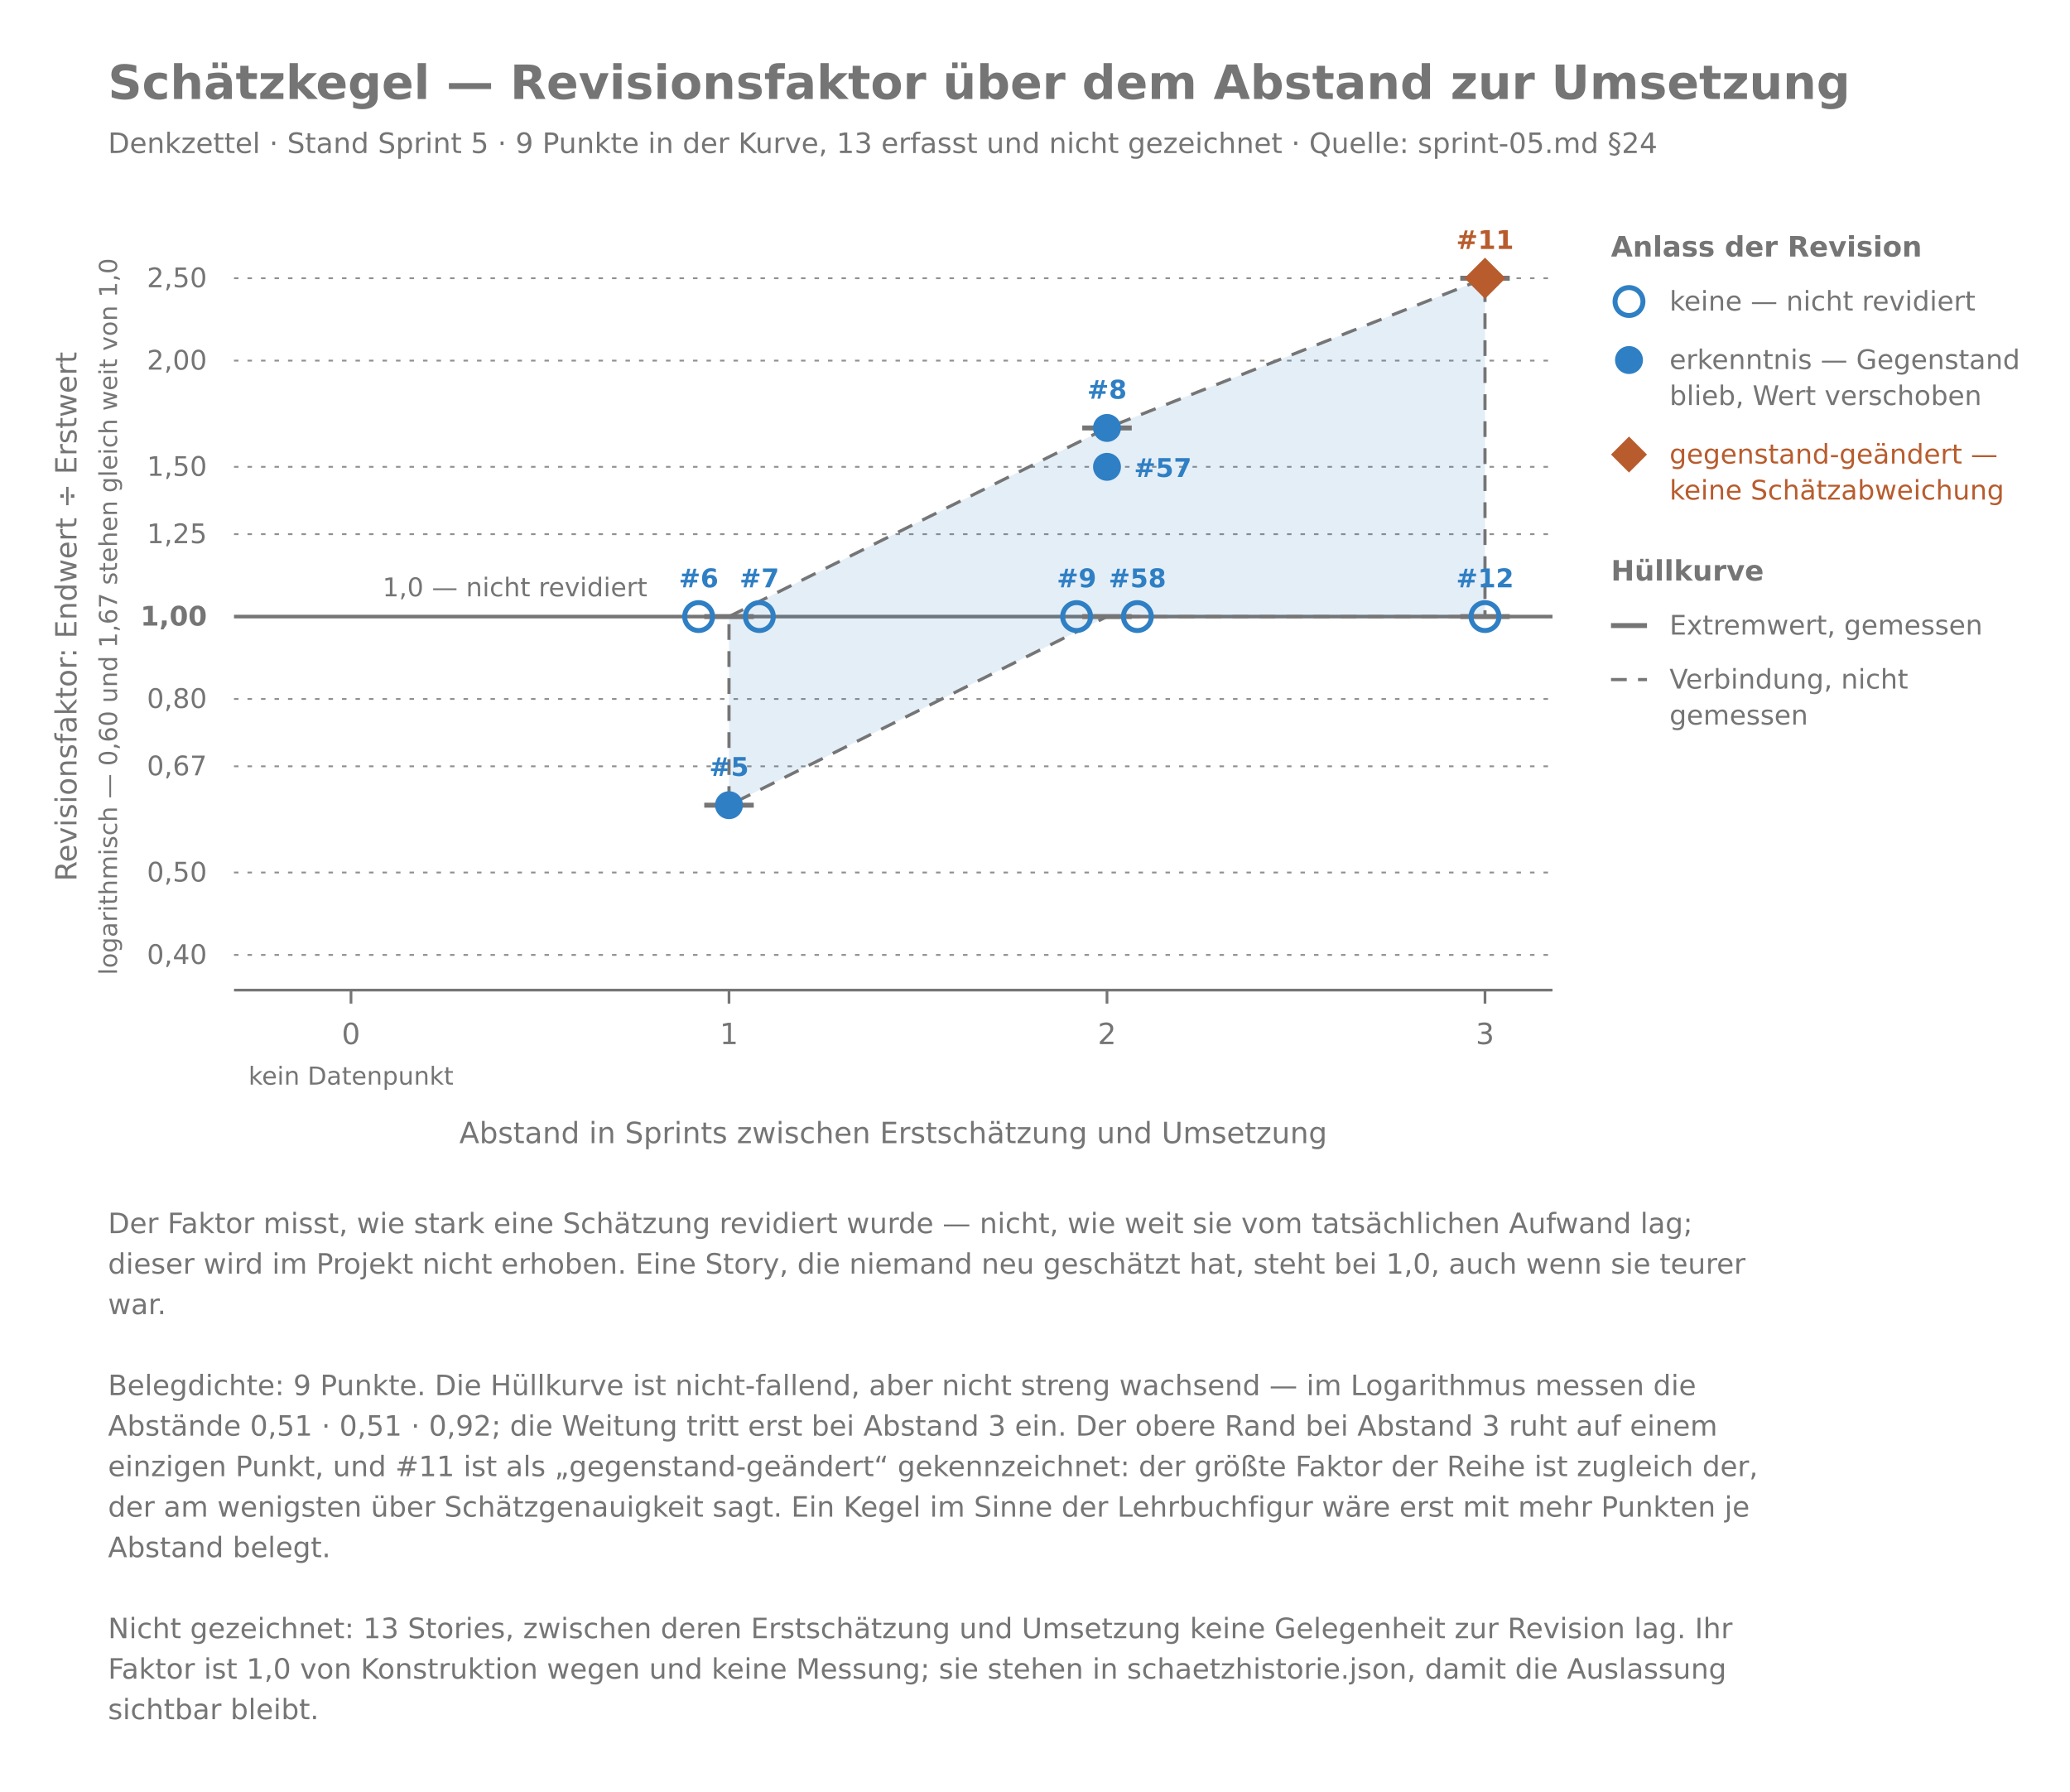
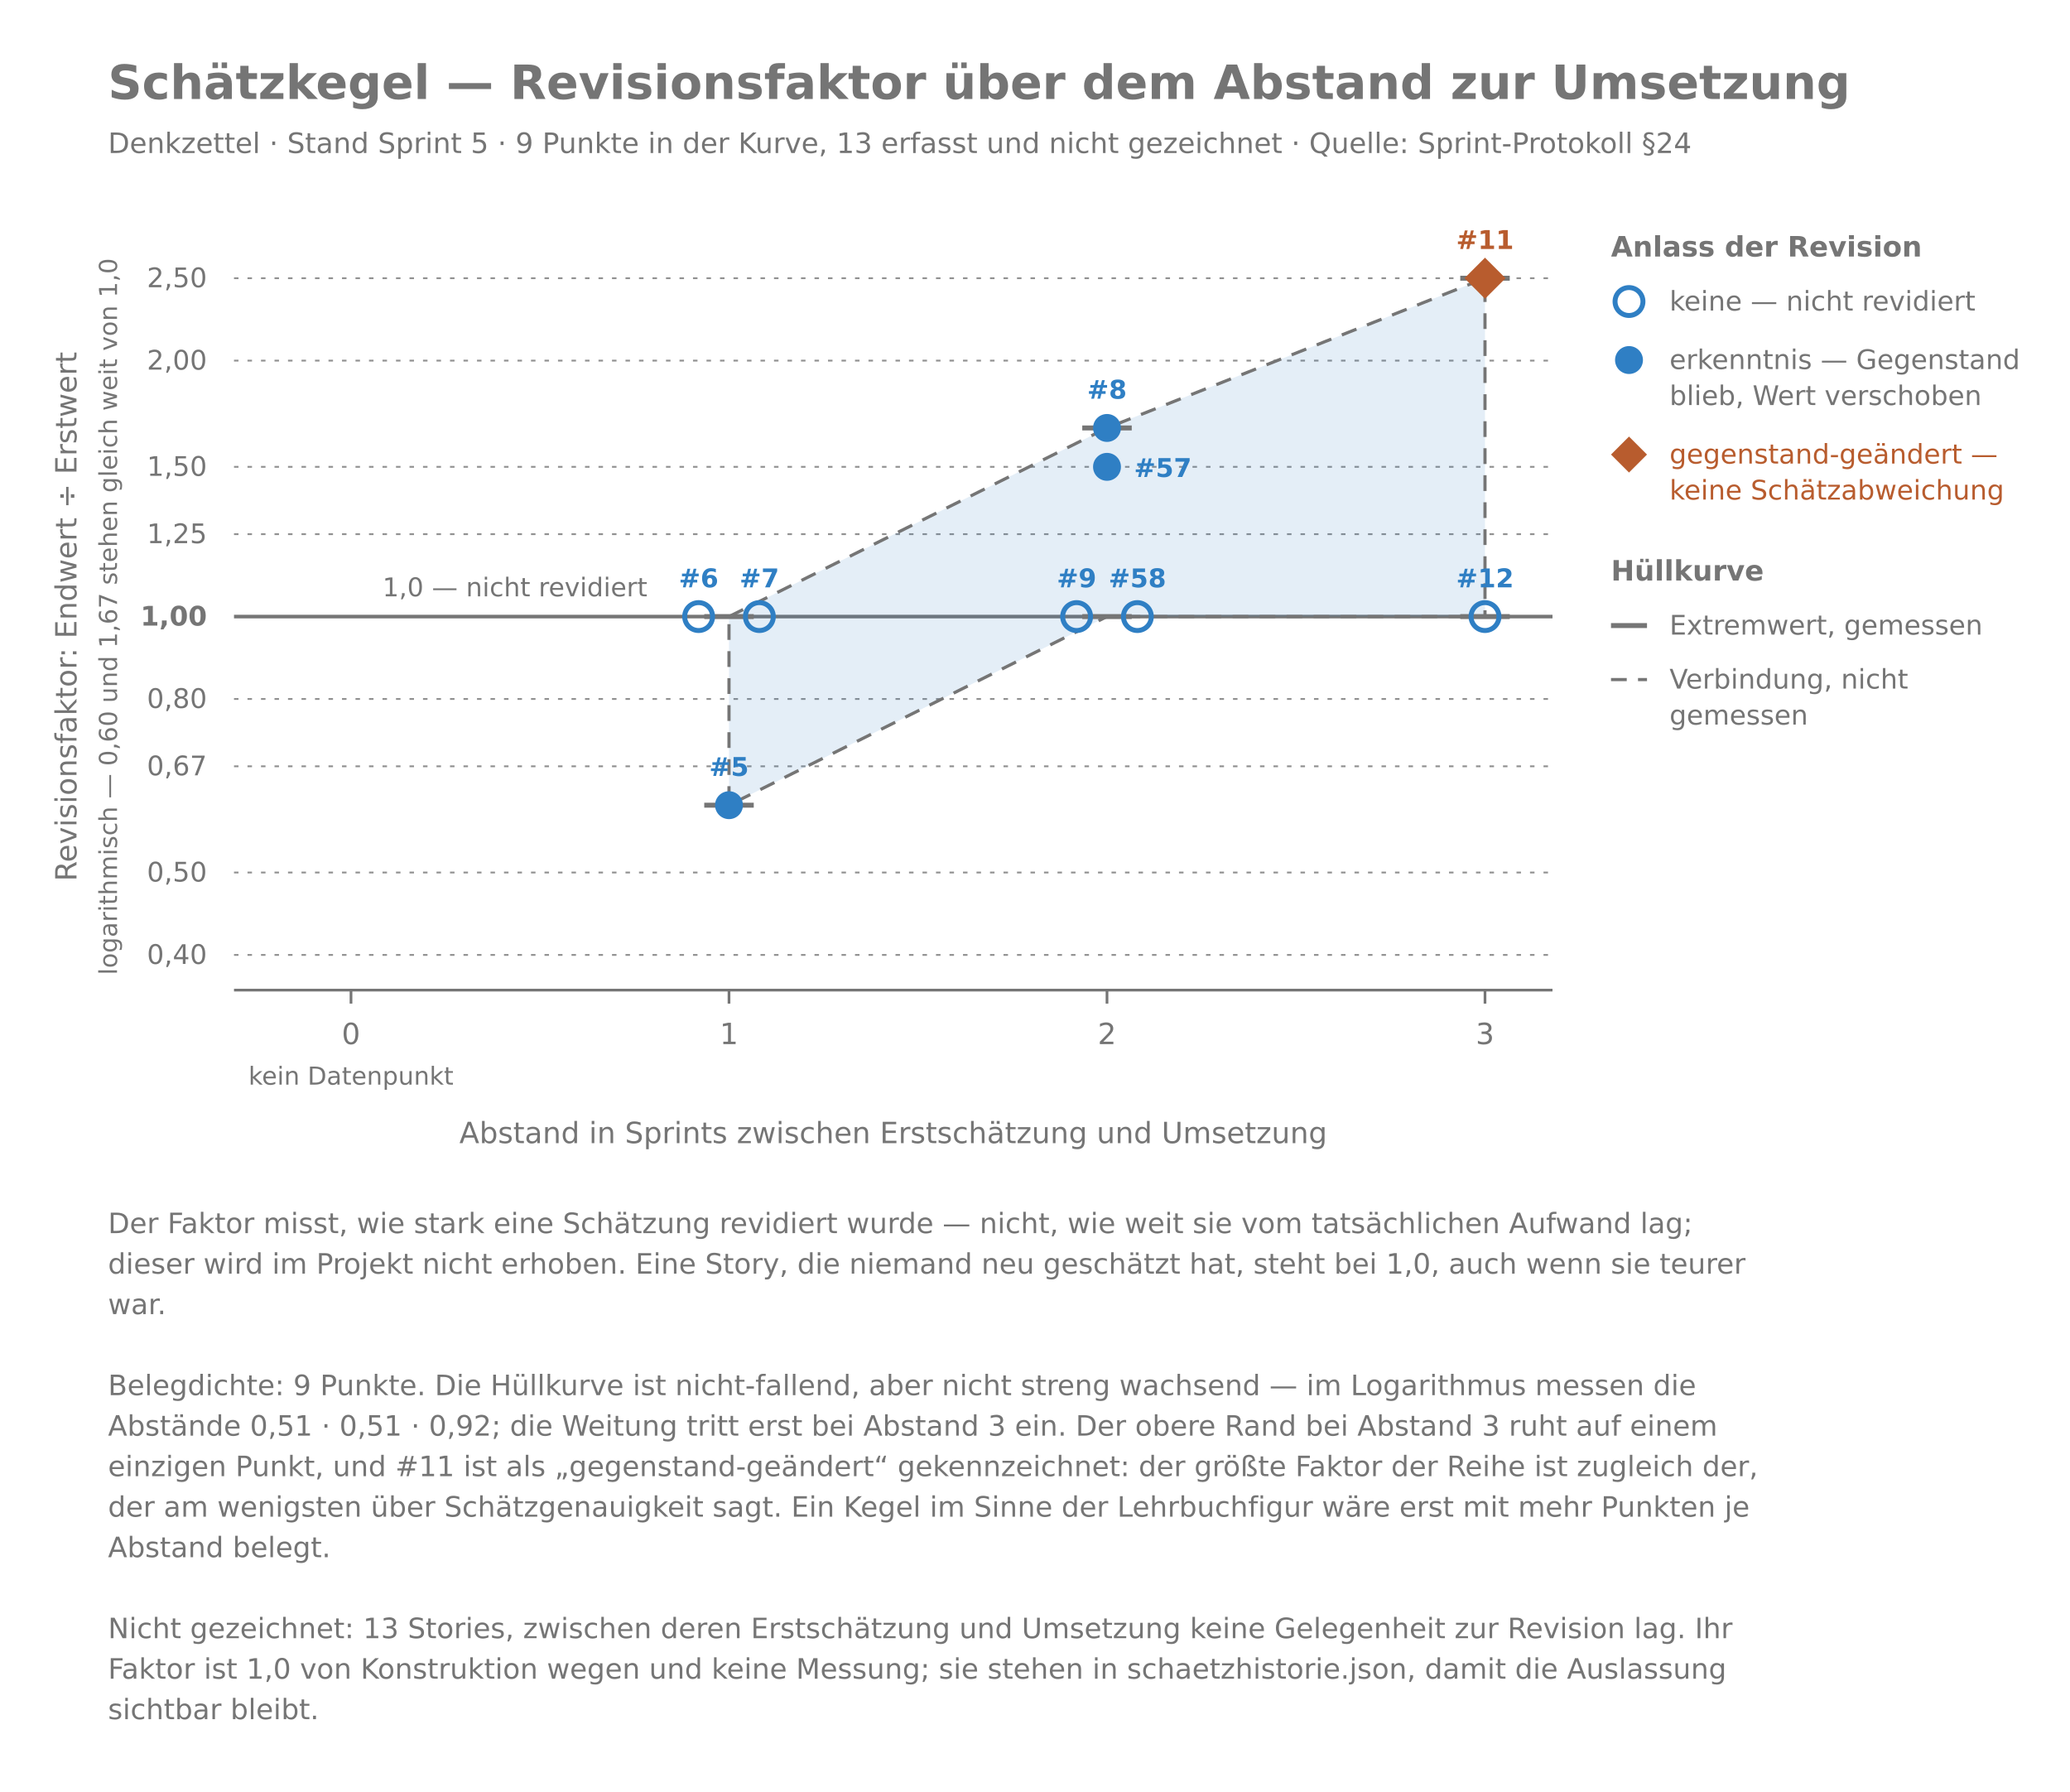
<svg xmlns="http://www.w3.org/2000/svg" viewBox="0 0 920 796" width="920" height="796" font-family="DejaVu Sans, Segoe UI, Helvetica, Arial, sans-serif">
  <text x="48.00" y="44.00" font-size="21" fill="#757575" text-anchor="start" font-weight="bold">Schätzkegel — Revisionsfaktor über dem Abstand zur Umsetzung</text>
-   <text x="48.00" y="68.00" font-size="12.5" fill="#757575" text-anchor="start" font-weight="normal">Denkzettel · Stand Sprint 5 · 9 Punkte in der Kurve, 13 erfasst und nicht gezeichnet · Quelle: sprint-05.md §24</text>
+   <text x="48.00" y="68.00" font-size="12.5" fill="#757575" text-anchor="start" font-weight="normal">Denkzettel · Stand Sprint 5 · 9 Punkte in der Kurve, 13 erfasst und nicht gezeichnet · Quelle: Sprint-Protokoll §24</text>
  <line x1="104.00" y1="424.36" x2="690.00" y2="424.36" stroke="#909090" stroke-width="0.8" stroke-dasharray="2 4" />
  <text x="92.00" y="428.36" font-size="12" fill="#757575" text-anchor="end" font-weight="normal">0,40</text>
  <line x1="104.00" y1="387.74" x2="690.00" y2="387.74" stroke="#909090" stroke-width="0.8" stroke-dasharray="2 4" />
  <text x="92.00" y="391.74" font-size="12" fill="#757575" text-anchor="end" font-weight="normal">0,50</text>
  <line x1="104.00" y1="340.54" x2="690.00" y2="340.54" stroke="#909090" stroke-width="0.8" stroke-dasharray="2 4" />
  <text x="92.00" y="344.54" font-size="12" fill="#757575" text-anchor="end" font-weight="normal">0,67</text>
  <line x1="104.00" y1="310.62" x2="690.00" y2="310.62" stroke="#909090" stroke-width="0.8" stroke-dasharray="2 4" />
  <text x="92.00" y="314.62" font-size="12" fill="#757575" text-anchor="end" font-weight="normal">0,80</text>
  <line x1="104.00" y1="274.00" x2="690.00" y2="274.00" stroke="#757575" stroke-width="1.6" />
  <text x="92.00" y="278.00" font-size="12" fill="#757575" text-anchor="end" font-weight="bold">1,00</text>
  <line x1="104.00" y1="237.38" x2="690.00" y2="237.38" stroke="#909090" stroke-width="0.8" stroke-dasharray="2 4" />
  <text x="92.00" y="241.38" font-size="12" fill="#757575" text-anchor="end" font-weight="normal">1,25</text>
  <line x1="104.00" y1="207.46" x2="690.00" y2="207.46" stroke="#909090" stroke-width="0.8" stroke-dasharray="2 4" />
  <text x="92.00" y="211.46" font-size="12" fill="#757575" text-anchor="end" font-weight="normal">1,50</text>
  <line x1="104.00" y1="160.26" x2="690.00" y2="160.26" stroke="#909090" stroke-width="0.8" stroke-dasharray="2 4" />
  <text x="92.00" y="164.26" font-size="12" fill="#757575" text-anchor="end" font-weight="normal">2,00</text>
  <line x1="104.00" y1="123.64" x2="690.00" y2="123.64" stroke="#909090" stroke-width="0.8" stroke-dasharray="2 4" />
  <text x="92.00" y="127.64" font-size="12" fill="#757575" text-anchor="end" font-weight="normal">2,50</text>
  <text x="170.00" y="265.00" font-size="11.5" fill="#757575" text-anchor="start" font-weight="normal">1,0 — nicht revidiert</text>
  <text transform="translate(34.00 274.00) rotate(-90)" font-size="13" fill="#757575" text-anchor="middle">Revisionsfaktor: Endwert ÷ Erstwert</text>
  <text transform="translate(52.00 274.00) rotate(-90)" font-size="11" fill="#757575" text-anchor="middle">logarithmisch — 0,60 und 1,67 stehen gleich weit von 1,0</text>
  <line x1="104.00" y1="440.00" x2="690.00" y2="440.00" stroke="#757575" stroke-width="1.2" />
  <line x1="156.00" y1="440.00" x2="156.00" y2="446.00" stroke="#757575" stroke-width="1.2" />
  <text x="156.00" y="464.00" font-size="13" fill="#757575" text-anchor="middle" font-weight="normal">0</text>
  <text x="156.00" y="482.00" font-size="11" fill="#757575" text-anchor="middle" font-weight="normal">kein Datenpunkt</text>
  <line x1="324.00" y1="440.00" x2="324.00" y2="446.00" stroke="#757575" stroke-width="1.2" />
  <text x="324.00" y="464.00" font-size="13" fill="#757575" text-anchor="middle" font-weight="normal">1</text>
  <line x1="492.00" y1="440.00" x2="492.00" y2="446.00" stroke="#757575" stroke-width="1.2" />
  <text x="492.00" y="464.00" font-size="13" fill="#757575" text-anchor="middle" font-weight="normal">2</text>
  <line x1="660.00" y1="440.00" x2="660.00" y2="446.00" stroke="#757575" stroke-width="1.2" />
  <text x="660.00" y="464.00" font-size="13" fill="#757575" text-anchor="middle" font-weight="normal">3</text>
  <text x="397.00" y="508.00" font-size="13" fill="#757575" text-anchor="middle" font-weight="normal">Abstand in Sprints zwischen Erstschätzung und Umsetzung</text>
  <polygon points="324.00,274.00 492.00,190.18 660.00,123.64 660.00,274.00 492.00,274.00 324.00,357.82" fill="#2F7FC4" fill-opacity="0.13" stroke="#757575" stroke-width="1.4" stroke-dasharray="7 5" />
  <line x1="313.00" y1="357.82" x2="335.00" y2="357.82" stroke="#757575" stroke-width="2.2" />
  <line x1="313.00" y1="274.00" x2="335.00" y2="274.00" stroke="#757575" stroke-width="2.2" />
  <line x1="481.00" y1="274.00" x2="503.00" y2="274.00" stroke="#757575" stroke-width="2.2" />
  <line x1="481.00" y1="190.18" x2="503.00" y2="190.18" stroke="#757575" stroke-width="2.2" />
  <line x1="649.00" y1="274.00" x2="671.00" y2="274.00" stroke="#757575" stroke-width="2.2" />
  <line x1="649.00" y1="123.64" x2="671.00" y2="123.64" stroke="#757575" stroke-width="2.2" />
  <circle cx="324.00" cy="357.82" r="6.2" fill="#2F7FC4" />
  <text x="324.00" y="344.82" font-size="11.5" fill="#2F7FC4" text-anchor="middle" font-weight="bold">#5</text>
  <circle cx="310.50" cy="274.00" r="6.2" fill="none" stroke="#2F7FC4" stroke-width="2.2" />
  <text x="310.50" y="261.00" font-size="11.5" fill="#2F7FC4" text-anchor="middle" font-weight="bold">#6</text>
  <circle cx="337.50" cy="274.00" r="6.2" fill="none" stroke="#2F7FC4" stroke-width="2.2" />
  <text x="337.50" y="261.00" font-size="11.5" fill="#2F7FC4" text-anchor="middle" font-weight="bold">#7</text>
  <circle cx="478.50" cy="274.00" r="6.2" fill="none" stroke="#2F7FC4" stroke-width="2.2" />
  <text x="478.50" y="261.00" font-size="11.5" fill="#2F7FC4" text-anchor="middle" font-weight="bold">#9</text>
  <circle cx="505.50" cy="274.00" r="6.2" fill="none" stroke="#2F7FC4" stroke-width="2.2" />
  <text x="505.50" y="261.00" font-size="11.5" fill="#2F7FC4" text-anchor="middle" font-weight="bold">#58</text>
  <circle cx="492.00" cy="207.46" r="6.2" fill="#2F7FC4" />
  <text x="504.00" y="211.96" font-size="11.5" fill="#2F7FC4" text-anchor="start" font-weight="bold">#57</text>
  <circle cx="492.00" cy="190.18" r="6.2" fill="#2F7FC4" />
  <text x="492.00" y="177.18" font-size="11.5" fill="#2F7FC4" text-anchor="middle" font-weight="bold">#8</text>
  <circle cx="660.00" cy="274.00" r="6.2" fill="none" stroke="#2F7FC4" stroke-width="2.2" />
  <text x="660.00" y="261.00" font-size="11.5" fill="#2F7FC4" text-anchor="middle" font-weight="bold">#12</text>
  <polygon points="660.00,115.64 668.00,123.64 660.00,131.64 652.00,123.64" fill="#B85C2E" stroke="#B85C2E" stroke-width="1.6" />
  <text x="660.00" y="110.64" font-size="11.5" fill="#B85C2E" text-anchor="middle" font-weight="bold">#11</text>
  <text x="716.00" y="114.00" font-size="12.5" fill="#757575" text-anchor="start" font-weight="bold">Anlass der Revision</text>
  <circle cx="724.00" cy="134.00" r="6.2" fill="none" stroke="#2F7FC4" stroke-width="2.2" />
  <text x="742.00" y="138.00" font-size="12" fill="#757575" text-anchor="start" font-weight="normal">keine — nicht revidiert</text>
  <circle cx="724.00" cy="160.00" r="6.2" fill="#2F7FC4" />
  <text x="742.00" y="164.00" font-size="12" fill="#757575" text-anchor="start" font-weight="normal">erkenntnis — Gegenstand</text>
  <text x="742.00" y="180.00" font-size="12" fill="#757575" text-anchor="start" font-weight="normal">blieb, Wert verschoben</text>
  <polygon points="724.00,194.00 732.00,202.00 724.00,210.00 716.00,202.00" fill="#B85C2E" />
  <text x="742.00" y="206.00" font-size="12" fill="#B85C2E" text-anchor="start" font-weight="normal">gegenstand-geändert —</text>
  <text x="742.00" y="222.00" font-size="12" fill="#B85C2E" text-anchor="start" font-weight="normal">keine Schätzabweichung</text>
  <text x="716.00" y="258.00" font-size="12.5" fill="#757575" text-anchor="start" font-weight="bold">Hüllkurve</text>
  <line x1="716.00" y1="278.00" x2="732.00" y2="278.00" stroke="#757575" stroke-width="2.2" />
  <text x="742.00" y="282.00" font-size="12" fill="#757575" text-anchor="start" font-weight="normal">Extremwert, gemessen</text>
  <line x1="716.00" y1="302.00" x2="732.00" y2="302.00" stroke="#757575" stroke-width="1.4" stroke-dasharray="7 5" />
  <text x="742.00" y="306.00" font-size="12" fill="#757575" text-anchor="start" font-weight="normal">Verbindung, nicht</text>
  <text x="742.00" y="322.00" font-size="12" fill="#757575" text-anchor="start" font-weight="normal">gemessen</text>
  <text x="48.00" y="548.00" font-size="12.5" fill="#757575" text-anchor="start" font-weight="normal">Der Faktor misst, wie stark eine Schätzung revidiert wurde — nicht, wie weit sie vom tatsächlichen Aufwand lag;</text>
  <text x="48.00" y="566.00" font-size="12.5" fill="#757575" text-anchor="start" font-weight="normal">dieser wird im Projekt nicht erhoben. Eine Story, die niemand neu geschätzt hat, steht bei 1,0, auch wenn sie teurer</text>
  <text x="48.00" y="584.00" font-size="12.5" fill="#757575" text-anchor="start" font-weight="normal">war.</text>
  <text x="48.00" y="620.00" font-size="12.5" fill="#757575" text-anchor="start" font-weight="normal">Belegdichte: 9 Punkte. Die Hüllkurve ist nicht-fallend, aber nicht streng wachsend — im Logarithmus messen die</text>
  <text x="48.00" y="638.00" font-size="12.5" fill="#757575" text-anchor="start" font-weight="normal">Abstände 0,51 · 0,51 · 0,92; die Weitung tritt erst bei Abstand 3 ein. Der obere Rand bei Abstand 3 ruht auf einem</text>
  <text x="48.00" y="656.00" font-size="12.5" fill="#757575" text-anchor="start" font-weight="normal">einzigen Punkt, und #11 ist als „gegenstand-geändert“ gekennzeichnet: der größte Faktor der Reihe ist zugleich der,</text>
  <text x="48.00" y="674.00" font-size="12.5" fill="#757575" text-anchor="start" font-weight="normal">der am wenigsten über Schätzgenauigkeit sagt. Ein Kegel im Sinne der Lehrbuchfigur wäre erst mit mehr Punkten je</text>
  <text x="48.00" y="692.00" font-size="12.5" fill="#757575" text-anchor="start" font-weight="normal">Abstand belegt.</text>
  <text x="48.00" y="728.00" font-size="12.5" fill="#757575" text-anchor="start" font-weight="normal">Nicht gezeichnet: 13 Stories, zwischen deren Erstschätzung und Umsetzung keine Gelegenheit zur Revision lag. Ihr</text>
  <text x="48.00" y="746.00" font-size="12.5" fill="#757575" text-anchor="start" font-weight="normal">Faktor ist 1,0 von Konstruktion wegen und keine Messung; sie stehen in schaetzhistorie.json, damit die Auslassung</text>
  <text x="48.00" y="764.00" font-size="12.5" fill="#757575" text-anchor="start" font-weight="normal">sichtbar bleibt.</text>
</svg>
